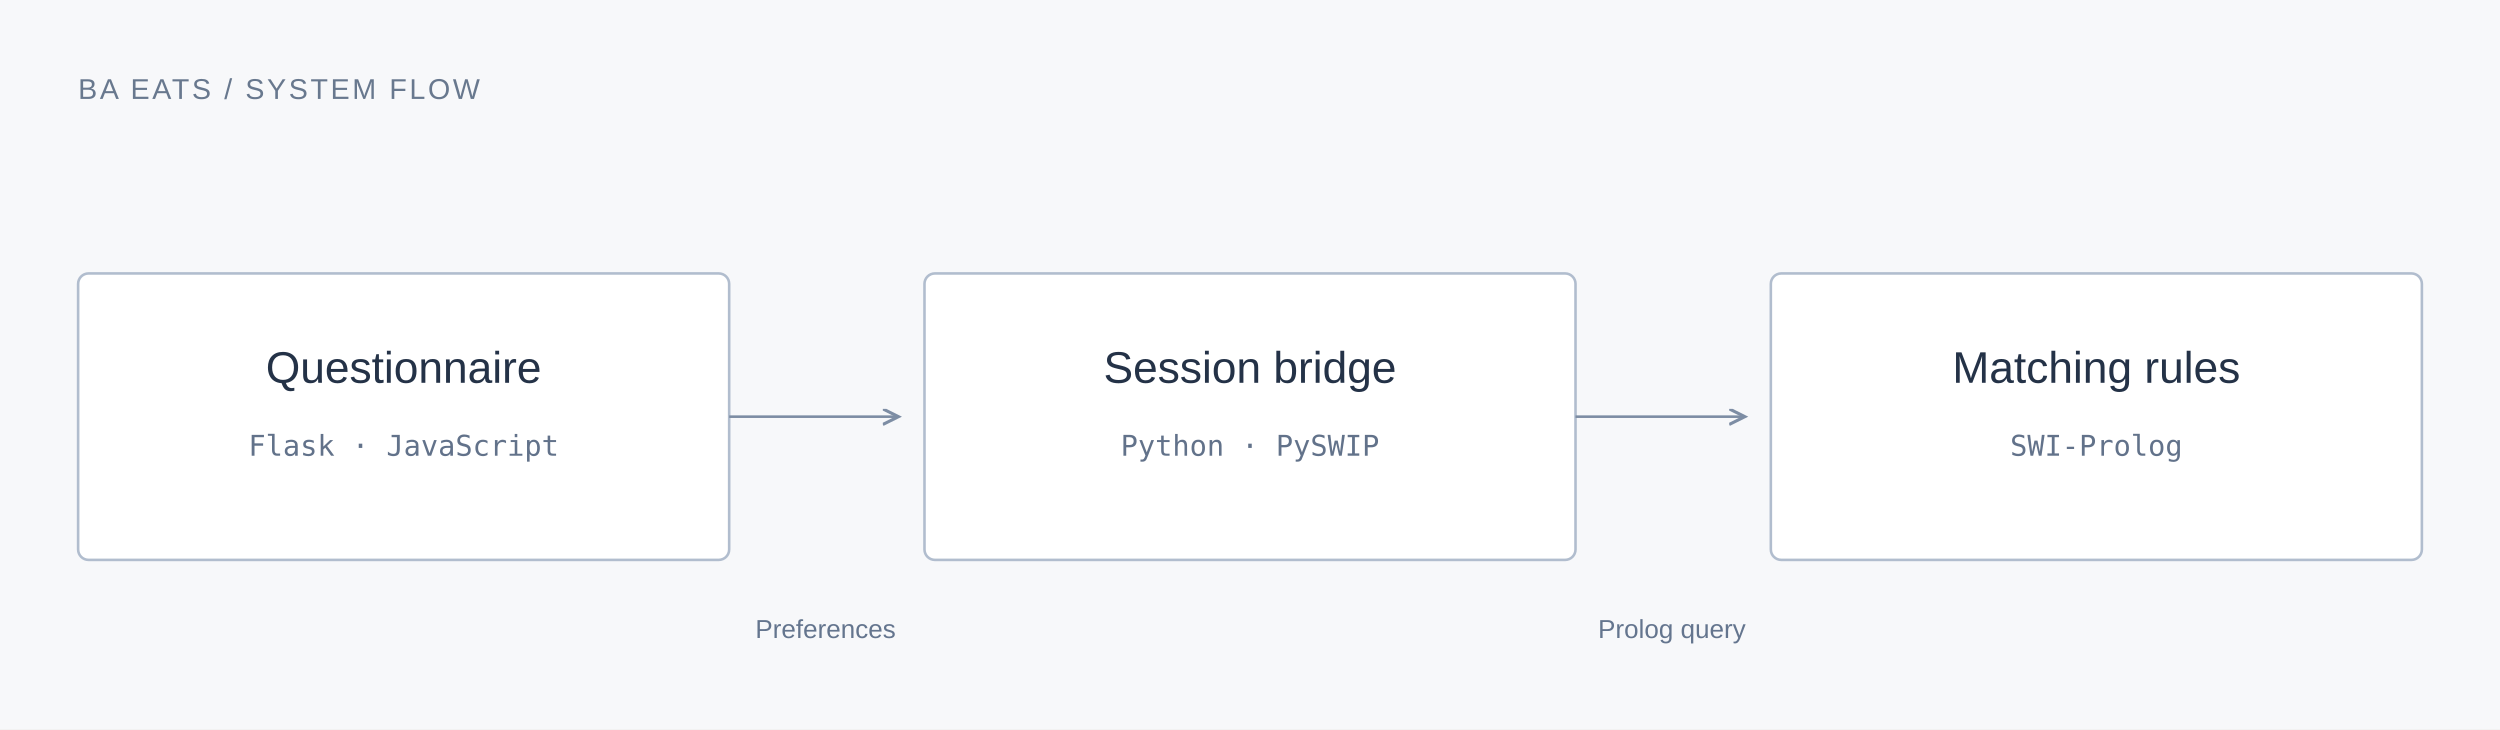
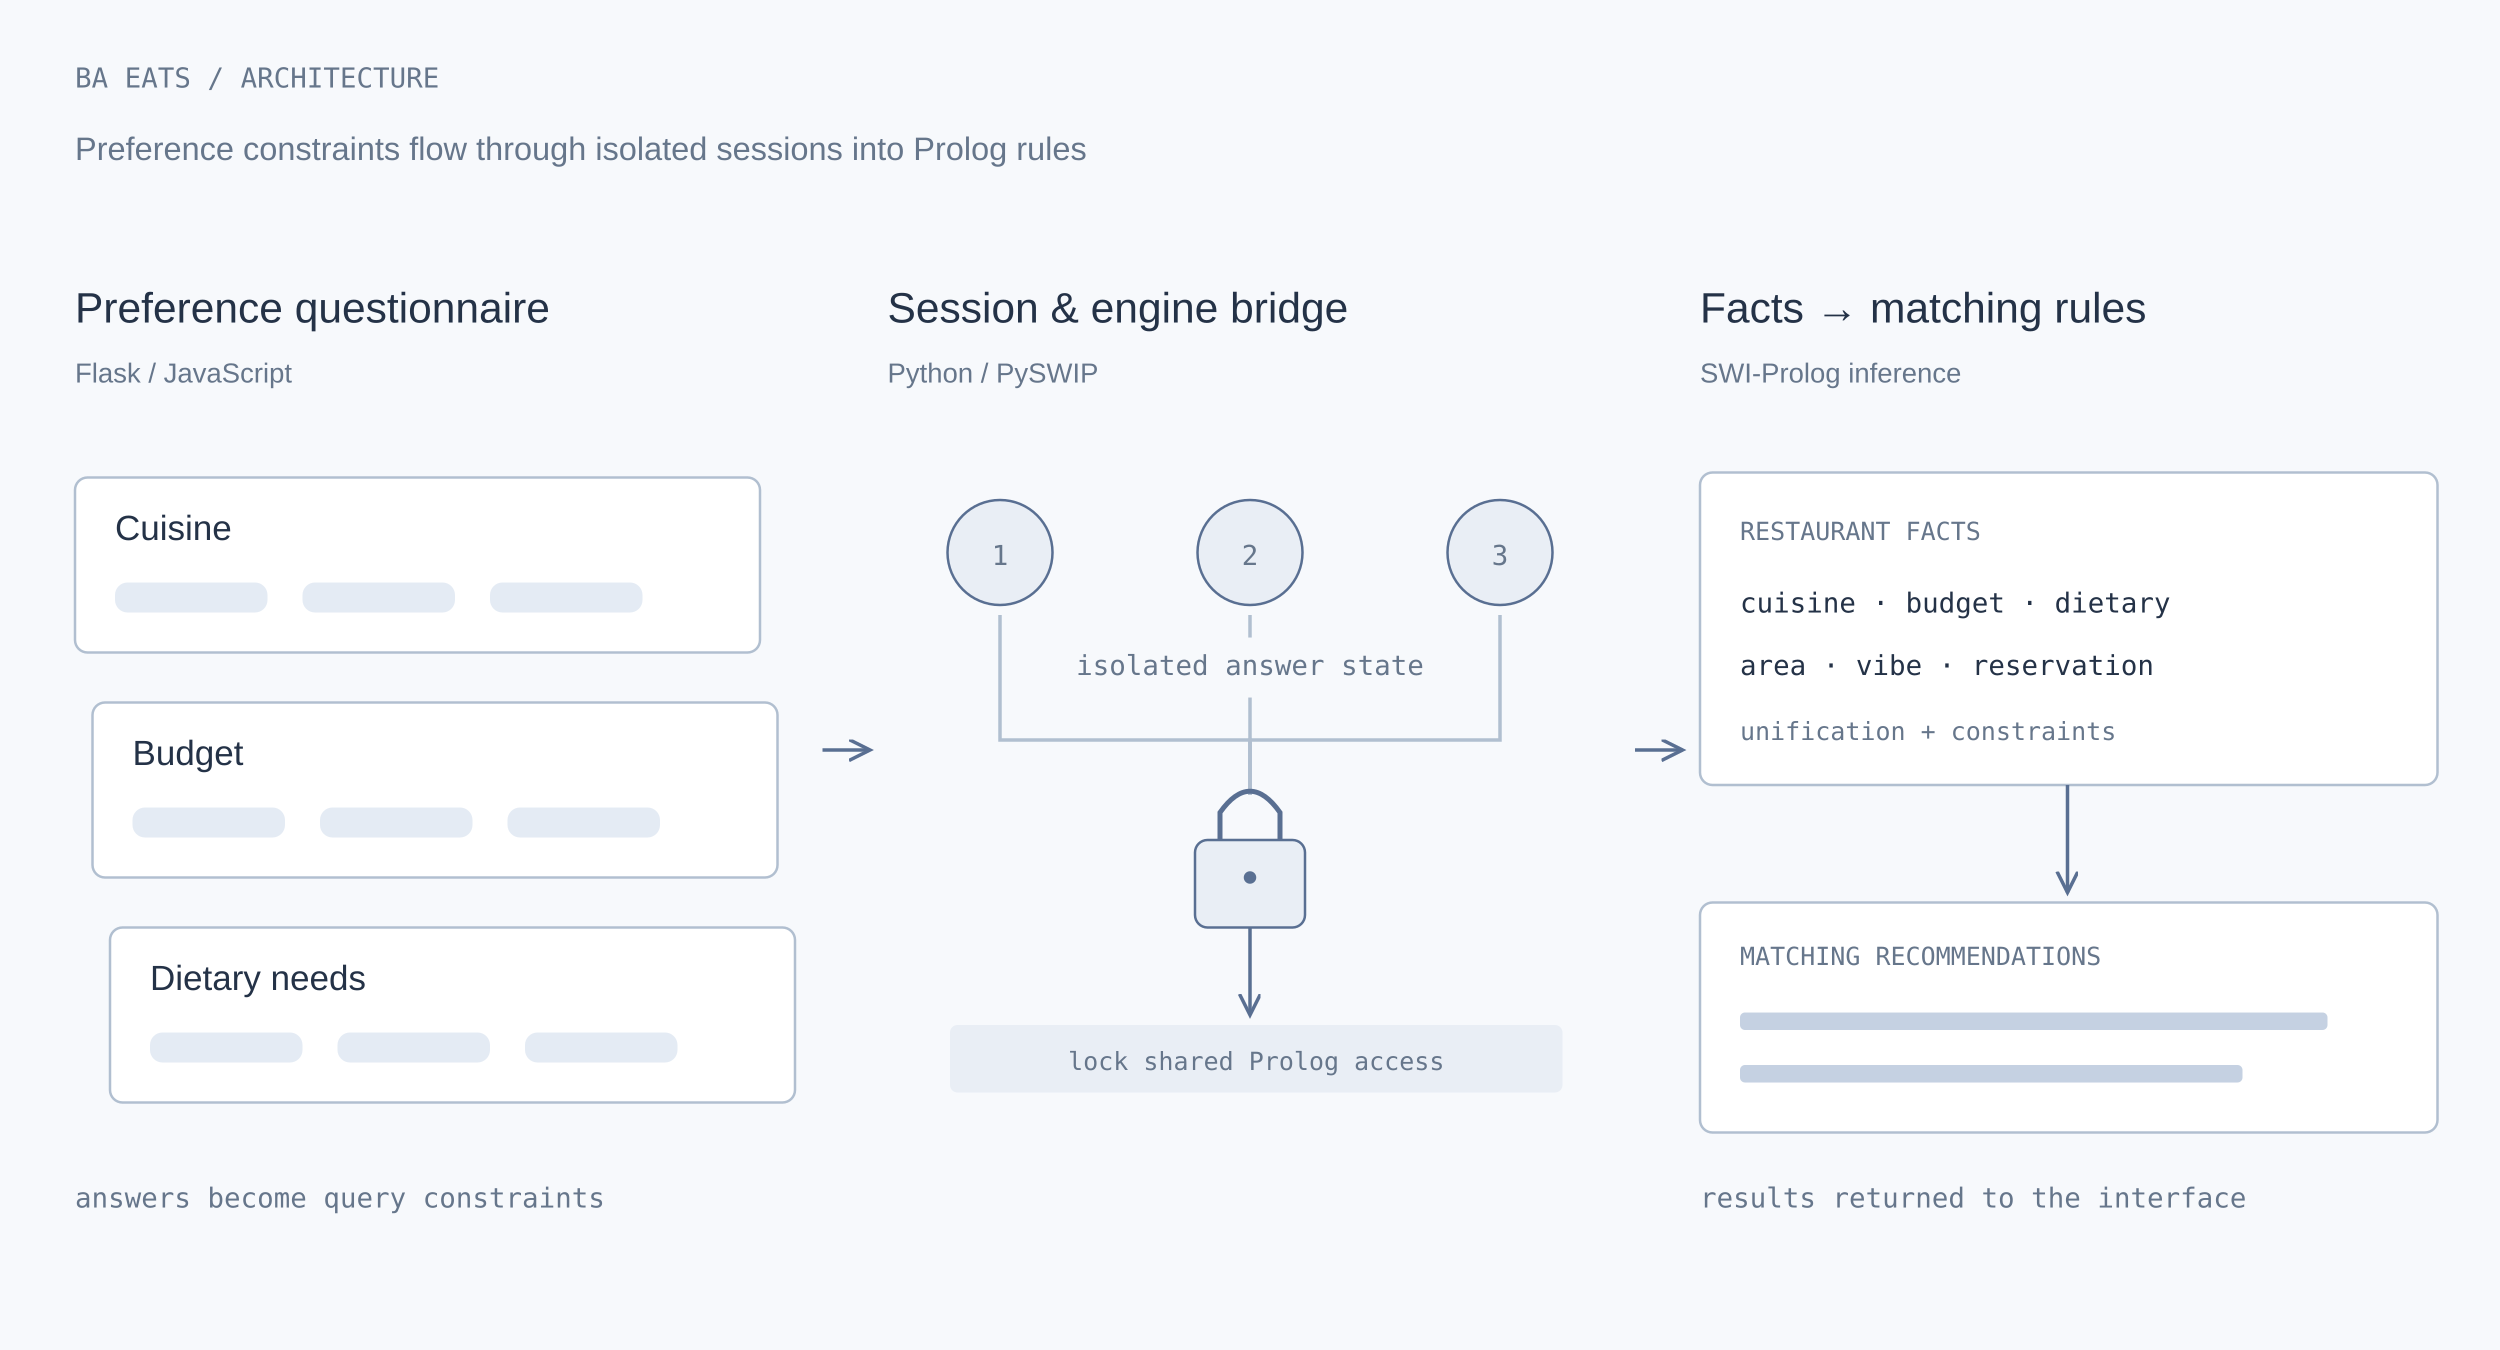
- <svg xmlns="http://www.w3.org/2000/svg" viewBox="0 0 960 280" role="img">
+ <svg xmlns="http://www.w3.org/2000/svg" viewBox="0 0 1000 540" role="img">
  <defs>
    <marker id="arrow" markerWidth="8" markerHeight="8" refX="6" refY="3" orient="auto">
-       <path d="M0 0L6 3L0 6" fill="none" stroke="#7d8da4" stroke-width="1.2" />
+       <path d="M0 0L6 3L0 6" fill="none" stroke="#596f92" />
    </marker>
  </defs>
-   <rect width="960" height="280" fill="#f7f8fa" />
+   <rect width="1000" height="540" fill="#f7f9fc" />
  <g font-family="Arial,Helvetica,sans-serif">
-     <text x="30" y="38" font-size="11" letter-spacing="1" fill="#68788e">BA EATS / SYSTEM FLOW</text>
-     <rect x="30" y="105" width="250" height="110" rx="4" fill="#fff" stroke="#b1bdce" />
-     <text x="155.0" y="147" text-anchor="middle" font-size="17" fill="#243247">Questionnaire</text>
-     <text x="155.0" y="175" text-anchor="middle" font-size="11" font-family="monospace" fill="#62728a">Flask · JavaScript</text>
-     <path d="M280 160H345" stroke="#7d8da4" fill="none" marker-end="url(#arrow)" />
-     <text x="317" y="245" text-anchor="middle" font-size="10" fill="#64758e">Preferences</text>
-     <rect x="355" y="105" width="250" height="110" rx="4" fill="#fff" stroke="#b1bdce" />
-     <text x="480.0" y="147" text-anchor="middle" font-size="17" fill="#243247">Session bridge</text>
-     <text x="480.0" y="175" text-anchor="middle" font-size="11" font-family="monospace" fill="#62728a">Python · PySWIP</text>
-     <path d="M605 160H670" stroke="#7d8da4" fill="none" marker-end="url(#arrow)" />
-     <text x="642" y="245" text-anchor="middle" font-size="10" fill="#64758e">Prolog query</text>
-     <rect x="680" y="105" width="250" height="110" rx="4" fill="#fff" stroke="#b1bdce" />
-     <text x="805.0" y="147" text-anchor="middle" font-size="17" fill="#243247">Matching rules</text>
-     <text x="805.0" y="175" text-anchor="middle" font-size="11" font-family="monospace" fill="#62728a">SWI-Prolog</text>
+     <text x="30" y="35" font-size="11" fill="#66768b" text-anchor="start" font-family="monospace">BA EATS / ARCHITECTURE</text>
+     <text x="30" y="64" font-size="13" fill="#66768b" text-anchor="start">Preference constraints flow through isolated sessions into Prolog rules</text>
+     <g transform="translate(30 106)">
+       <text x="0" y="23" font-size="17" fill="#243247" text-anchor="start">Preference questionnaire</text>
+       <text x="0" y="47" font-size="11" fill="#66768b" text-anchor="start">Flask / JavaScript</text>
+       <rect x="0" y="85" width="274" height="70" rx="5" fill="#fff" stroke="#b1bfd0" />
+       <text x="16" y="110" font-size="14" fill="#243247" text-anchor="start">Cuisine</text>
+       <rect x="16" y="127" width="61" height="12" rx="5" fill="#e4ebf4" stroke="none" />
+       <rect x="91" y="127" width="61" height="12" rx="5" fill="#e4ebf4" stroke="none" />
+       <rect x="166" y="127" width="61" height="12" rx="5" fill="#e4ebf4" stroke="none" />
+       <rect x="7" y="175" width="274" height="70" rx="5" fill="#fff" stroke="#b1bfd0" />
+       <text x="23" y="200" font-size="14" fill="#243247" text-anchor="start">Budget</text>
+       <rect x="23" y="217" width="61" height="12" rx="5" fill="#e4ebf4" stroke="none" />
+       <rect x="98" y="217" width="61" height="12" rx="5" fill="#e4ebf4" stroke="none" />
+       <rect x="173" y="217" width="61" height="12" rx="5" fill="#e4ebf4" stroke="none" />
+       <rect x="14" y="265" width="274" height="70" rx="5" fill="#fff" stroke="#b1bfd0" />
+       <text x="30" y="290" font-size="14" fill="#243247" text-anchor="start">Dietary needs</text>
+       <rect x="30" y="307" width="61" height="12" rx="5" fill="#e4ebf4" stroke="none" />
+       <rect x="105" y="307" width="61" height="12" rx="5" fill="#e4ebf4" stroke="none" />
+       <rect x="180" y="307" width="61" height="12" rx="5" fill="#e4ebf4" stroke="none" />
+       <text x="0" y="377" font-size="11" fill="#66768b" text-anchor="start" font-family="monospace">answers become query constraints</text>
+     </g>
+     <g transform="translate(355 106)">
+       <text x="0" y="23" font-size="17" fill="#243247" text-anchor="start">Session &amp; engine bridge</text>
+       <text x="0" y="47" font-size="11" fill="#66768b" text-anchor="start">Python / PySWIP</text>
+       <circle cx="45" cy="115" r="21" fill="#e9eef5" stroke="#596f92" />
+       <text x="45" y="120" font-size="11" fill="#66768b" text-anchor="middle" font-family="monospace">1</text>
+       <circle cx="145" cy="115" r="21" fill="#e9eef5" stroke="#596f92" />
+       <text x="145" y="120" font-size="11" fill="#66768b" text-anchor="middle" font-family="monospace">2</text>
+       <circle cx="245" cy="115" r="21" fill="#e9eef5" stroke="#596f92" />
+       <text x="245" y="120" font-size="11" fill="#66768b" text-anchor="middle" font-family="monospace">3</text>
+       <path d="M45 140V190H145V212" stroke="#b1bfd0" stroke-width="1.4" fill="none" />
+       <path d="M145 140V190H145V212" stroke="#b1bfd0" stroke-width="1.4" fill="none" />
+       <path d="M245 140V190H145V212" stroke="#b1bfd0" stroke-width="1.4" fill="none" />
+       <rect x="48" y="149" width="194" height="24" rx="5" fill="#f7f9fc" stroke="none" />
+       <text x="145" y="164" font-size="11" fill="#66768b" text-anchor="middle" font-family="monospace">isolated answer state</text>
+       <rect x="123" y="230" width="44" height="35" rx="5" fill="#e9eef5" stroke="#596f92" />
+       <path d="M133 230V219Q145 202 157 219V230" stroke="#596f92" stroke-width="2" fill="none" />
+       <circle cx="145" cy="245" r="2" fill="#596f92" stroke="#596f92" />
+       <path d="M145 265V300" fill="none" stroke="#596f92" stroke-width="1.4" marker-end="url(#arrow)" />
+       <rect x="25" y="304" width="245" height="27" rx="3" fill="#e9eef5" stroke="none" />
+       <text x="147.5" y="322" font-size="10" fill="#66768b" text-anchor="middle" font-family="monospace">lock shared Prolog access</text>
+     </g>
+     <g transform="translate(680 106)">
+       <text x="0" y="23" font-size="17" fill="#243247" text-anchor="start">Facts → matching rules</text>
+       <text x="0" y="47" font-size="11" fill="#66768b" text-anchor="start">SWI-Prolog inference</text>
+       <rect x="0" y="83" width="295" height="125" rx="5" fill="#fff" stroke="#b1bfd0" />
+       <text x="16" y="110" font-size="10" fill="#66768b" text-anchor="start" font-family="monospace">RESTAURANT FACTS</text>
+       <text x="16" y="139" font-size="11" fill="#243247" text-anchor="start" font-family="monospace">cuisine · budget · dietary</text>
+       <text x="16" y="164" font-size="11" fill="#243247" text-anchor="start" font-family="monospace">area · vibe · reservation</text>
+       <text x="16" y="190" font-size="10" fill="#66768b" text-anchor="start" font-family="monospace">unification + constraints</text>
+       <path d="M147 208V251" fill="none" stroke="#596f92" stroke-width="1.4" marker-end="url(#arrow)" />
+       <rect x="0" y="255" width="295" height="92" rx="5" fill="#fff" stroke="#b1bfd0" />
+       <text x="16" y="280" font-size="10" fill="#66768b" text-anchor="start" font-family="monospace">MATCHING RECOMMENDATIONS</text>
+       <rect x="16" y="299" width="235" height="7" rx="2" fill="#c5d1e2" stroke="none" />
+       <rect x="16" y="320" width="201" height="7" rx="2" fill="#c5d1e2" stroke="none" />
+       <text x="0" y="377" font-size="11" fill="#66768b" text-anchor="start" font-family="monospace">results returned to the interface</text>
+     </g>
+     <path d="M329 300H348" fill="none" stroke="#596f92" stroke-width="1.4" marker-end="url(#arrow)" />
+     <path d="M654 300H673" fill="none" stroke="#596f92" stroke-width="1.4" marker-end="url(#arrow)" />
  </g>
</svg>
